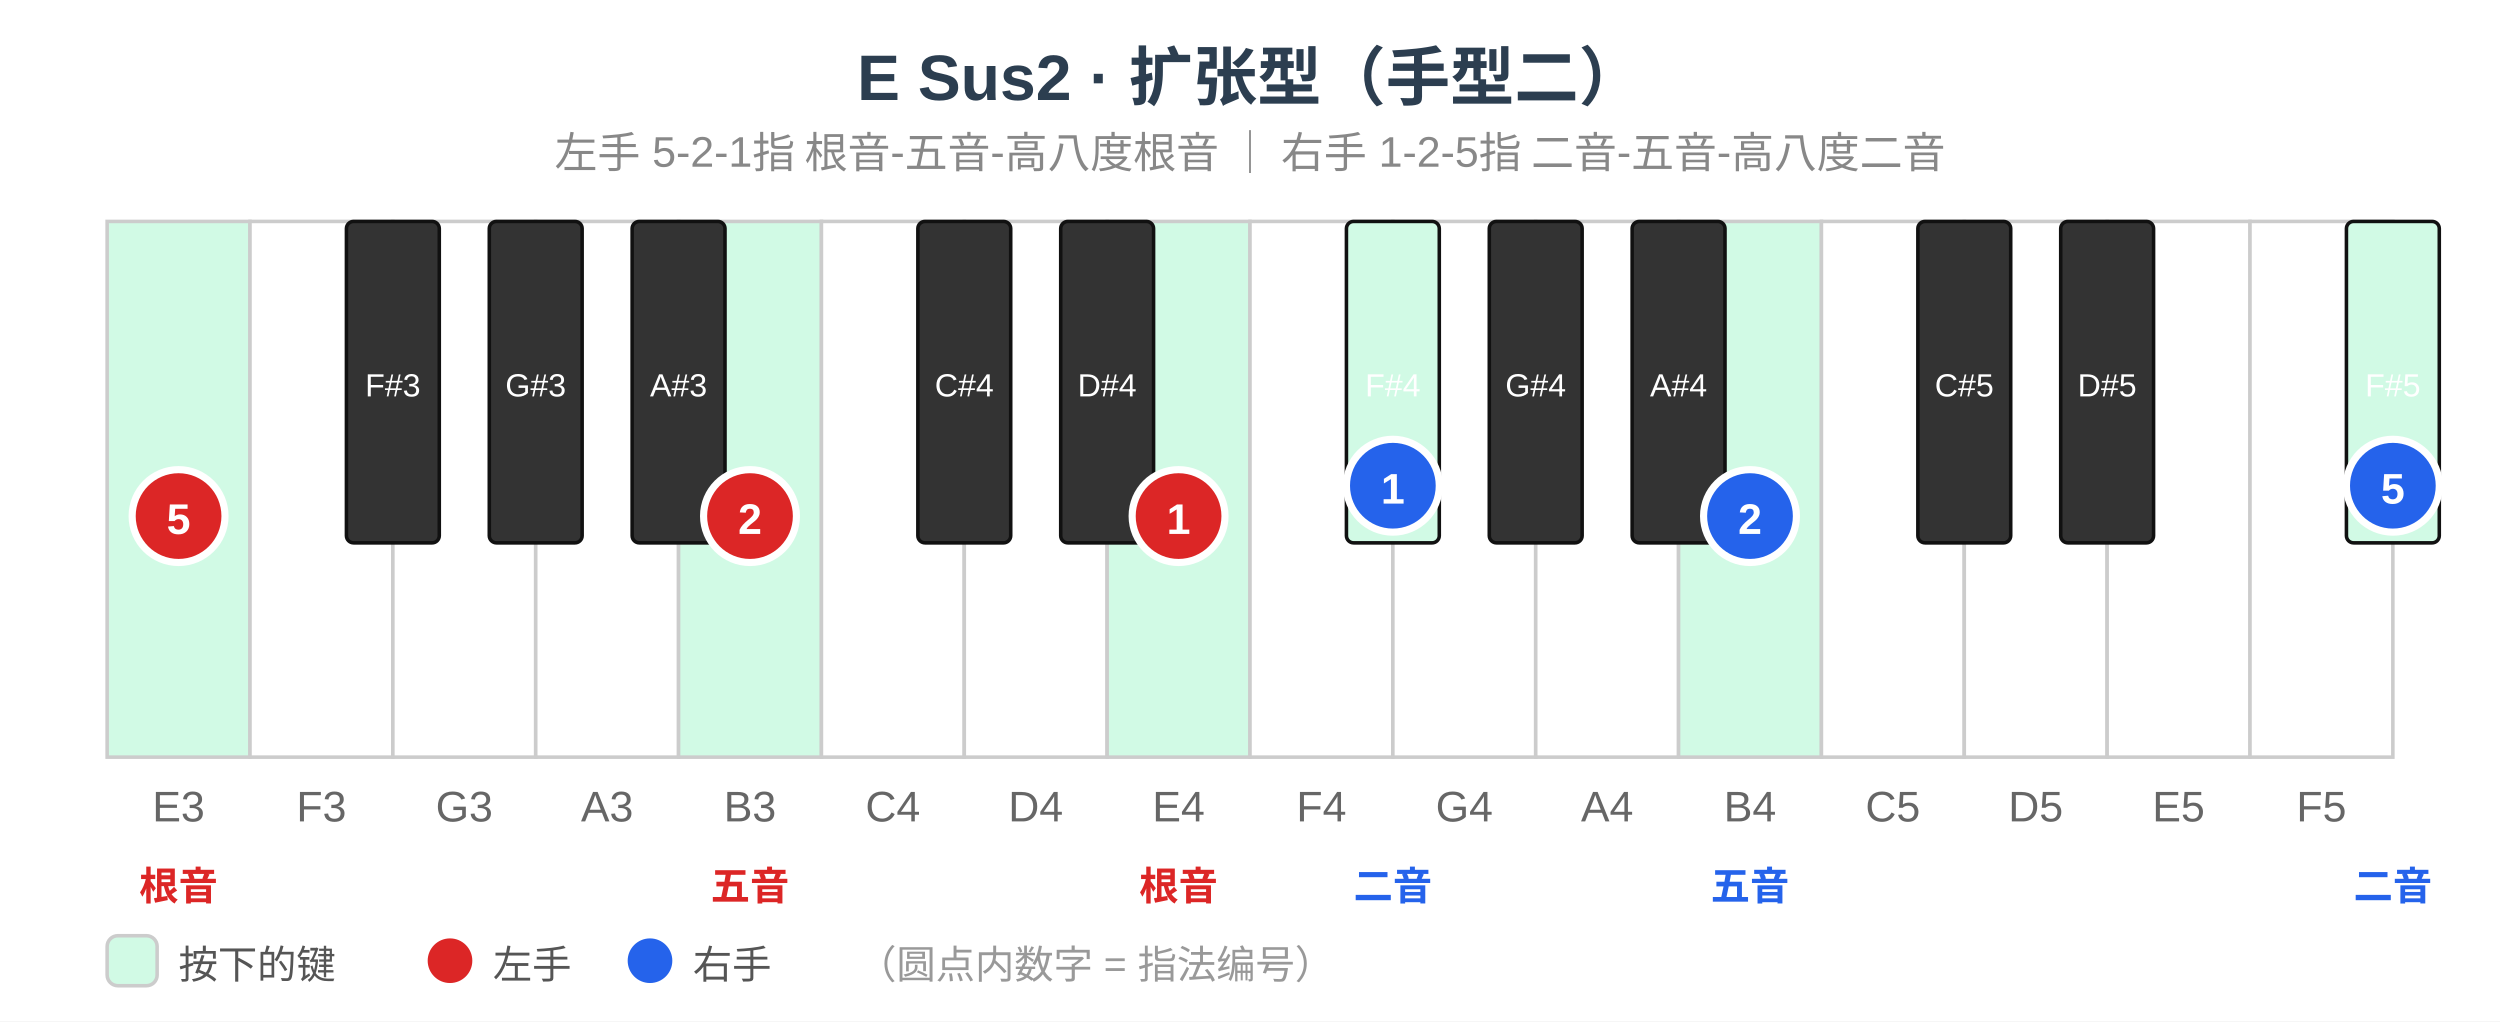
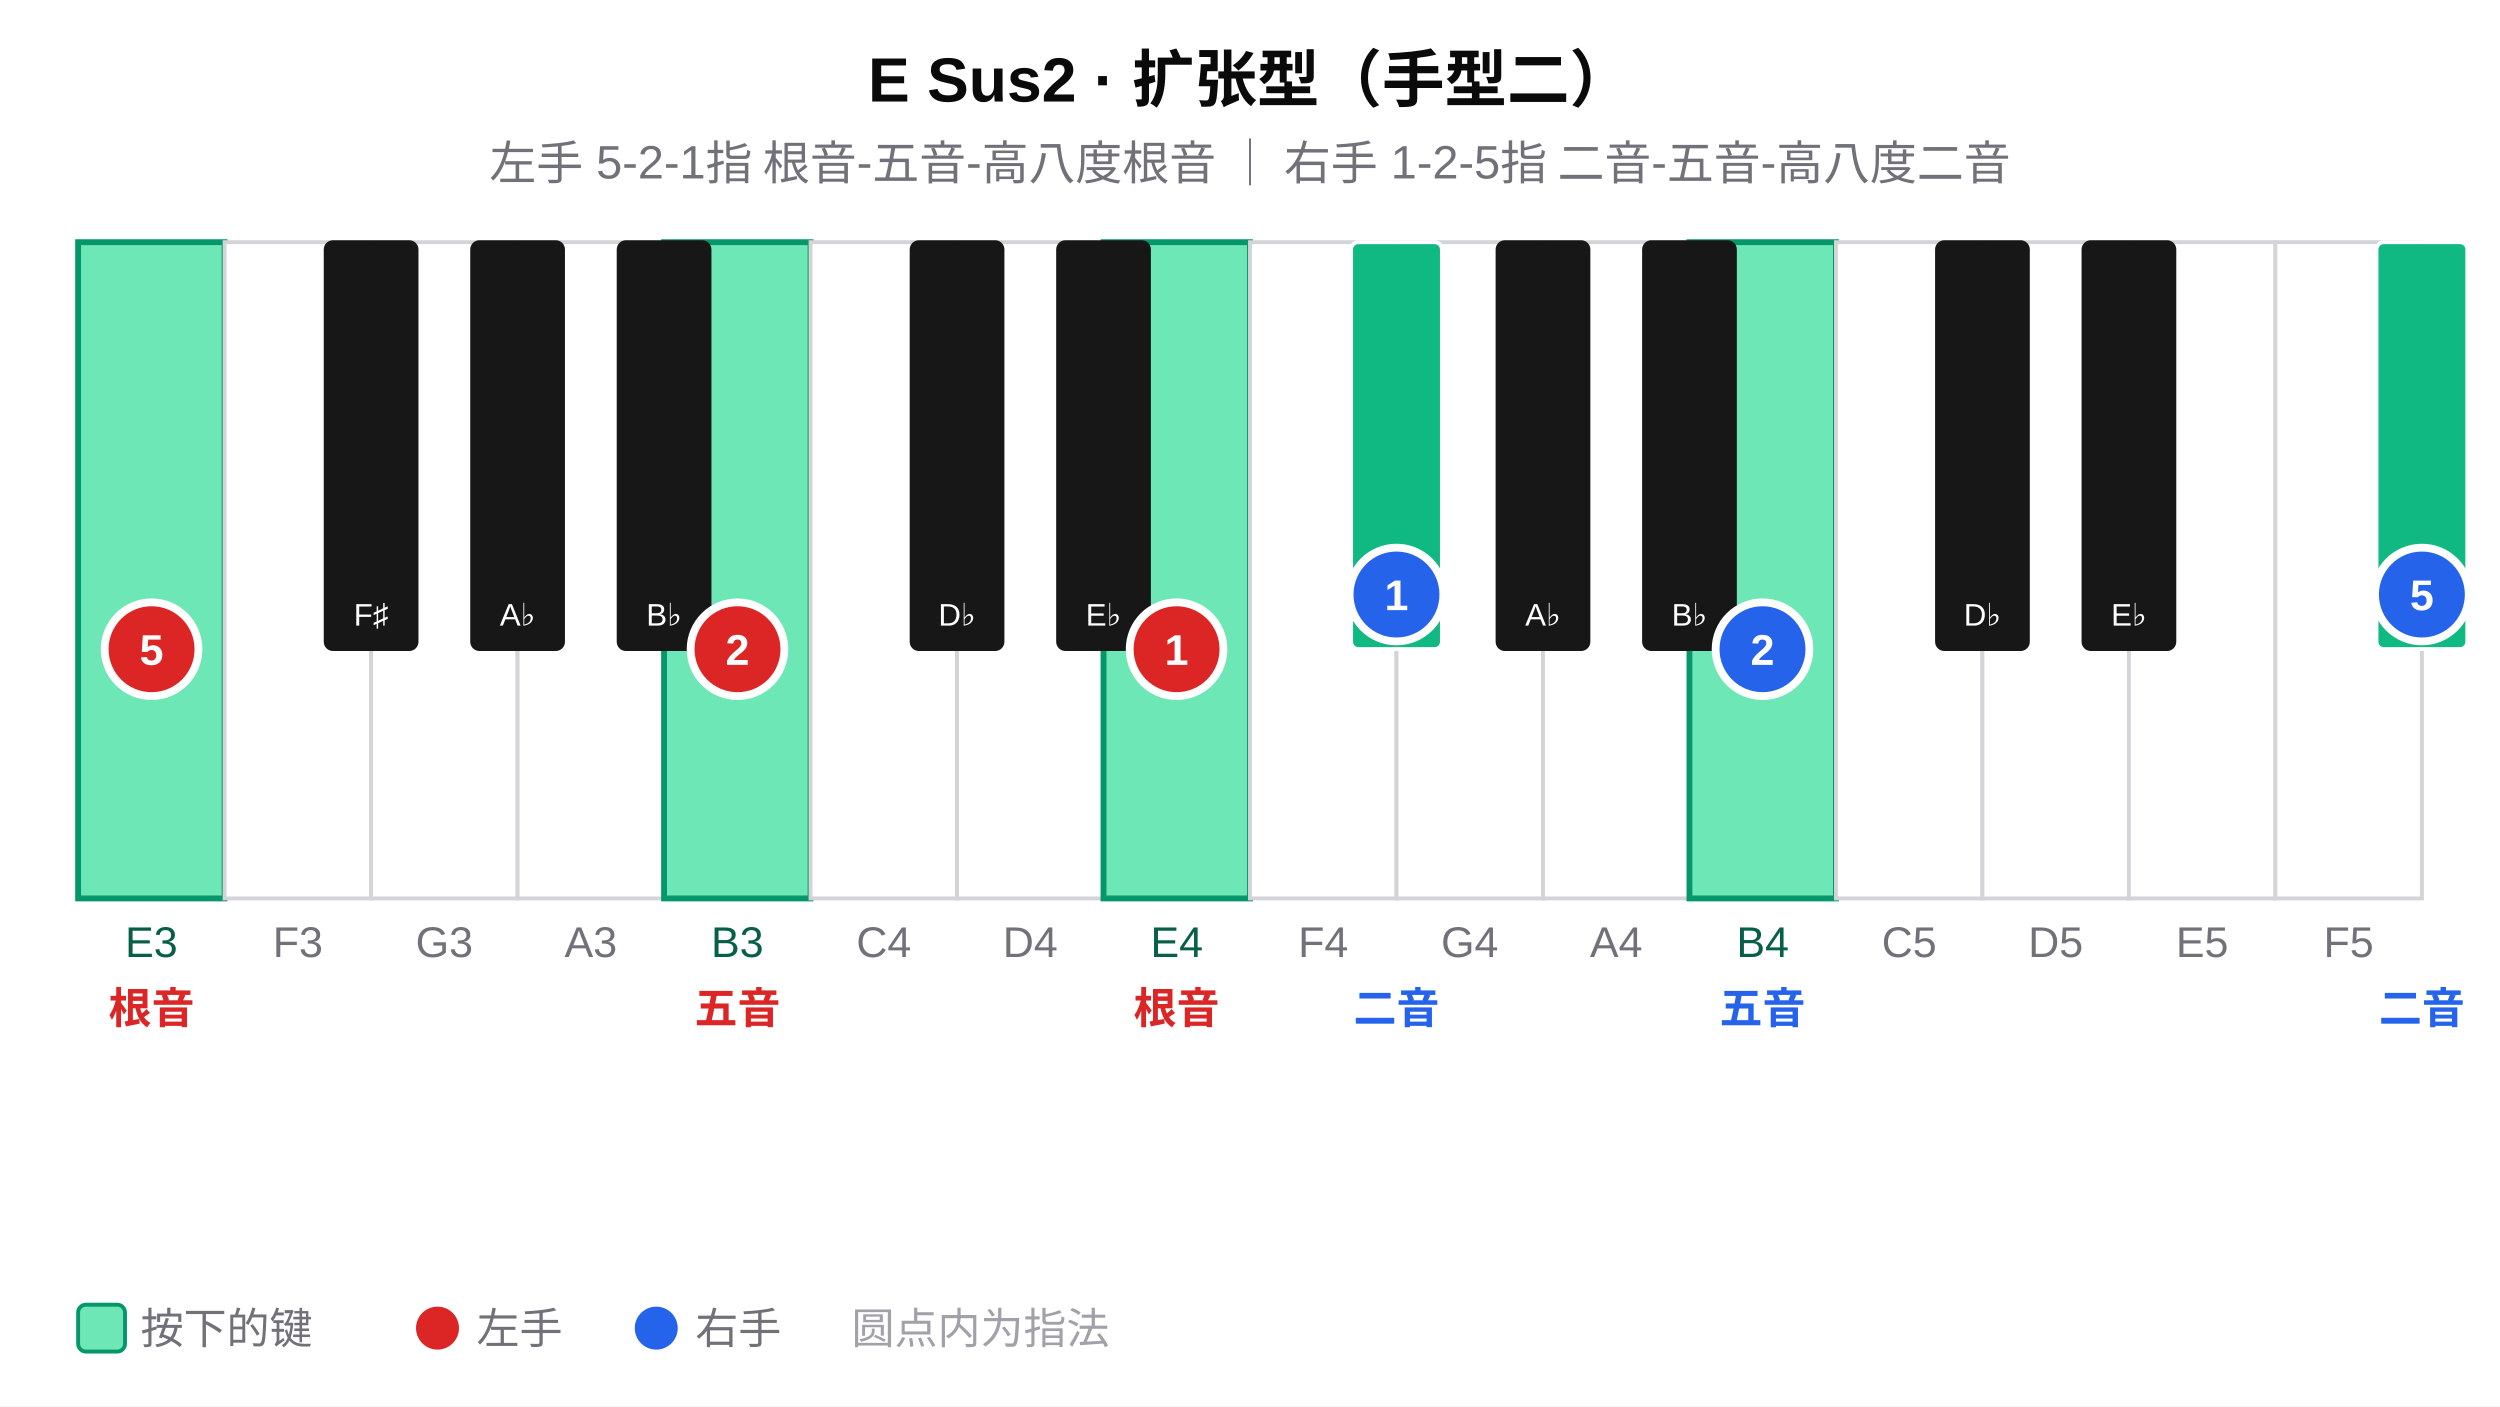
- <svg xmlns="http://www.w3.org/2000/svg" viewBox="0 0 700 286" width="700" height="286">
-   <rect width="700" height="286" fill="#ffffff" />
-   <text x="350.0" y="28" text-anchor="middle" font-family="Arial,sans-serif" font-size="18" font-weight="bold" fill="#2c3e50">E Sus2 · 扩张型（手型二）</text>
-   <text x="350.0" y="47" text-anchor="middle" font-family="Arial,sans-serif" font-size="12" fill="#888">左手 5-2-1指 根音-五音-高八度根音 ｜ 右手 1-2-5指 二音-五音-高八度二音</text>
-   <rect x="30.0" y="62" width="40" height="150" fill="#d1fae5" stroke="#ccc" stroke-width="1" />
-   <text x="50.0" y="230" text-anchor="middle" font-family="Arial,sans-serif" font-size="12" fill="#666">E3</text>
-   <rect x="70.0" y="62" width="40" height="150" fill="white" stroke="#ccc" stroke-width="1" />
-   <text x="90.0" y="230" text-anchor="middle" font-family="Arial,sans-serif" font-size="12" fill="#666">F3</text>
-   <rect x="110.0" y="62" width="40" height="150" fill="white" stroke="#ccc" stroke-width="1" />
-   <text x="130.0" y="230" text-anchor="middle" font-family="Arial,sans-serif" font-size="12" fill="#666">G3</text>
-   <rect x="150.0" y="62" width="40" height="150" fill="white" stroke="#ccc" stroke-width="1" />
-   <text x="170.0" y="230" text-anchor="middle" font-family="Arial,sans-serif" font-size="12" fill="#666">A3</text>
-   <rect x="190.0" y="62" width="40" height="150" fill="#d1fae5" stroke="#ccc" stroke-width="1" />
-   <text x="210.0" y="230" text-anchor="middle" font-family="Arial,sans-serif" font-size="12" fill="#666">B3</text>
-   <rect x="230.0" y="62" width="40" height="150" fill="white" stroke="#ccc" stroke-width="1" />
-   <text x="250.0" y="230" text-anchor="middle" font-family="Arial,sans-serif" font-size="12" fill="#666">C4</text>
-   <rect x="270.0" y="62" width="40" height="150" fill="white" stroke="#ccc" stroke-width="1" />
-   <text x="290.0" y="230" text-anchor="middle" font-family="Arial,sans-serif" font-size="12" fill="#666">D4</text>
-   <rect x="310.0" y="62" width="40" height="150" fill="#d1fae5" stroke="#ccc" stroke-width="1" />
-   <text x="330.0" y="230" text-anchor="middle" font-family="Arial,sans-serif" font-size="12" fill="#666">E4</text>
-   <rect x="350.0" y="62" width="40" height="150" fill="white" stroke="#ccc" stroke-width="1" />
-   <text x="370.0" y="230" text-anchor="middle" font-family="Arial,sans-serif" font-size="12" fill="#666">F4</text>
-   <rect x="390.0" y="62" width="40" height="150" fill="white" stroke="#ccc" stroke-width="1" />
-   <text x="410.0" y="230" text-anchor="middle" font-family="Arial,sans-serif" font-size="12" fill="#666">G4</text>
-   <rect x="430.0" y="62" width="40" height="150" fill="white" stroke="#ccc" stroke-width="1" />
-   <text x="450.0" y="230" text-anchor="middle" font-family="Arial,sans-serif" font-size="12" fill="#666">A4</text>
-   <rect x="470.0" y="62" width="40" height="150" fill="#d1fae5" stroke="#ccc" stroke-width="1" />
-   <text x="490.0" y="230" text-anchor="middle" font-family="Arial,sans-serif" font-size="12" fill="#666">B4</text>
-   <rect x="510.0" y="62" width="40" height="150" fill="white" stroke="#ccc" stroke-width="1" />
-   <text x="530.0" y="230" text-anchor="middle" font-family="Arial,sans-serif" font-size="12" fill="#666">C5</text>
-   <rect x="550.0" y="62" width="40" height="150" fill="white" stroke="#ccc" stroke-width="1" />
-   <text x="570.0" y="230" text-anchor="middle" font-family="Arial,sans-serif" font-size="12" fill="#666">D5</text>
-   <rect x="590.0" y="62" width="40" height="150" fill="white" stroke="#ccc" stroke-width="1" />
-   <text x="610.0" y="230" text-anchor="middle" font-family="Arial,sans-serif" font-size="12" fill="#666">E5</text>
-   <rect x="630.0" y="62" width="40" height="150" fill="white" stroke="#ccc" stroke-width="1" />
-   <text x="650.0" y="230" text-anchor="middle" font-family="Arial,sans-serif" font-size="12" fill="#666">F5</text>
-   <rect x="97.0" y="62" width="26" height="90" fill="#333" stroke="#111" stroke-width="1" rx="2" />
-   <text x="110.0" y="111.0" text-anchor="middle" font-family="Arial,sans-serif" font-size="9" fill="#fff">F#3</text>
-   <rect x="137.0" y="62" width="26" height="90" fill="#333" stroke="#111" stroke-width="1" rx="2" />
-   <text x="150.0" y="111.0" text-anchor="middle" font-family="Arial,sans-serif" font-size="9" fill="#fff">G#3</text>
-   <rect x="177.0" y="62" width="26" height="90" fill="#333" stroke="#111" stroke-width="1" rx="2" />
-   <text x="190.0" y="111.0" text-anchor="middle" font-family="Arial,sans-serif" font-size="9" fill="#fff">A#3</text>
-   <rect x="257.0" y="62" width="26" height="90" fill="#333" stroke="#111" stroke-width="1" rx="2" />
-   <text x="270.0" y="111.0" text-anchor="middle" font-family="Arial,sans-serif" font-size="9" fill="#fff">C#4</text>
-   <rect x="297.0" y="62" width="26" height="90" fill="#333" stroke="#111" stroke-width="1" rx="2" />
-   <text x="310.0" y="111.0" text-anchor="middle" font-family="Arial,sans-serif" font-size="9" fill="#fff">D#4</text>
-   <rect x="377.0" y="62" width="26" height="90" fill="#d1fae5" stroke="#111" stroke-width="1" rx="2" />
-   <text x="390.0" y="111.0" text-anchor="middle" font-family="Arial,sans-serif" font-size="9" fill="#fff">F#4</text>
-   <rect x="417.0" y="62" width="26" height="90" fill="#333" stroke="#111" stroke-width="1" rx="2" />
-   <text x="430.0" y="111.0" text-anchor="middle" font-family="Arial,sans-serif" font-size="9" fill="#fff">G#4</text>
-   <rect x="457.0" y="62" width="26" height="90" fill="#333" stroke="#111" stroke-width="1" rx="2" />
-   <text x="470.0" y="111.0" text-anchor="middle" font-family="Arial,sans-serif" font-size="9" fill="#fff">A#4</text>
-   <rect x="537.0" y="62" width="26" height="90" fill="#333" stroke="#111" stroke-width="1" rx="2" />
-   <text x="550.0" y="111.0" text-anchor="middle" font-family="Arial,sans-serif" font-size="9" fill="#fff">C#5</text>
-   <rect x="577.0" y="62" width="26" height="90" fill="#333" stroke="#111" stroke-width="1" rx="2" />
-   <text x="590.0" y="111.0" text-anchor="middle" font-family="Arial,sans-serif" font-size="9" fill="#fff">D#5</text>
-   <rect x="657.0" y="62" width="26" height="90" fill="#d1fae5" stroke="#111" stroke-width="1" rx="2" />
-   <text x="670.0" y="111.0" text-anchor="middle" font-family="Arial,sans-serif" font-size="9" fill="#fff">F#5</text>
-   <circle cx="50.0" cy="144.5" r="13" fill="#dc2626" stroke="white" stroke-width="2" />
-   <text x="50.0" y="149.5" text-anchor="middle" font-family="Arial,sans-serif" font-size="12" font-weight="bold" fill="white">5</text>
-   <text x="50.0" y="252" text-anchor="middle" font-family="Arial,sans-serif" font-size="11" font-weight="bold" fill="#dc2626">根音</text>
-   <circle cx="210.0" cy="144.5" r="13" fill="#dc2626" stroke="white" stroke-width="2" />
-   <text x="210.0" y="149.5" text-anchor="middle" font-family="Arial,sans-serif" font-size="12" font-weight="bold" fill="white">2</text>
-   <text x="210.0" y="252" text-anchor="middle" font-family="Arial,sans-serif" font-size="11" font-weight="bold" fill="#dc2626">五音</text>
-   <circle cx="330.0" cy="144.5" r="13" fill="#dc2626" stroke="white" stroke-width="2" />
-   <text x="330.0" y="149.5" text-anchor="middle" font-family="Arial,sans-serif" font-size="12" font-weight="bold" fill="white">1</text>
-   <text x="330.0" y="252" text-anchor="middle" font-family="Arial,sans-serif" font-size="11" font-weight="bold" fill="#dc2626">根音</text>
-   <circle cx="390.0" cy="136.0" r="13" fill="#2563eb" stroke="white" stroke-width="2" />
-   <text x="390.0" y="141.0" text-anchor="middle" font-family="Arial,sans-serif" font-size="12" font-weight="bold" fill="white">1</text>
-   <text x="390.0" y="252" text-anchor="middle" font-family="Arial,sans-serif" font-size="11" font-weight="bold" fill="#2563eb">二音</text>
-   <circle cx="490.0" cy="144.5" r="13" fill="#2563eb" stroke="white" stroke-width="2" />
-   <text x="490.0" y="149.5" text-anchor="middle" font-family="Arial,sans-serif" font-size="12" font-weight="bold" fill="white">2</text>
-   <text x="490.0" y="252" text-anchor="middle" font-family="Arial,sans-serif" font-size="11" font-weight="bold" fill="#2563eb">五音</text>
-   <circle cx="670.0" cy="136.0" r="13" fill="#2563eb" stroke="white" stroke-width="2" />
-   <text x="670.0" y="141.0" text-anchor="middle" font-family="Arial,sans-serif" font-size="12" font-weight="bold" fill="white">5</text>
-   <text x="670.0" y="252" text-anchor="middle" font-family="Arial,sans-serif" font-size="11" font-weight="bold" fill="#2563eb">二音</text>
-   <rect x="30.0" y="262" width="14" height="14" rx="3" fill="#d1fae5" stroke="#ccc" stroke-width="1" />
-   <text x="50.0" y="274" font-family="Arial,sans-serif" font-size="11" fill="#555">按下的键</text>
-   <circle cx="126.0" cy="269" r="7" fill="#dc2626" stroke="white" stroke-width="1.5" />
-   <text x="138.0" y="274" font-family="Arial,sans-serif" font-size="11" fill="#555">左手</text>
-   <circle cx="182.0" cy="269" r="7" fill="#2563eb" stroke="white" stroke-width="1.5" />
-   <text x="194.0" y="274" font-family="Arial,sans-serif" font-size="11" fill="#555">右手</text>
-   <text x="240.0" y="274" font-family="Arial,sans-serif" font-size="11" fill="#999">（圆点内数字 = 指法编号）</text>
+ <svg xmlns="http://www.w3.org/2000/svg" viewBox="0 0 640 360" width="640" height="360">
+   <rect width="640" height="360" fill="#FFFFFF" />
+   <text x="320.0" y="26" text-anchor="middle" font-family="Arial, Helvetica, sans-serif" font-size="16" font-weight="bold" fill="#0A0A0A">E Sus2 · 扩张型（手型二）</text>
+   <text x="320.0" y="46" text-anchor="middle" font-family="Arial, Helvetica, sans-serif" font-size="12" fill="#71717A">左手 5-2-1指 根音-五音-高八度根音 ｜ 右手 1-2-5指 二音-五音-高八度二音</text>
+   <rect x="20.00" y="62.00" width="37.50" height="168.00" rx="0" ry="0" fill="#6EE7B7" stroke="#059669" stroke-width="1.5" />
+   <text x="38.75" y="245.00" text-anchor="middle" font-family="Arial, Helvetica, sans-serif" font-size="11" fill="#065F46">E3</text>
+   <rect x="57.50" y="62.00" width="37.50" height="168.00" rx="0" ry="0" fill="#FFFFFF" stroke="#D4D4D8" stroke-width="1" />
+   <text x="76.25" y="245.00" text-anchor="middle" font-family="Arial, Helvetica, sans-serif" font-size="11" fill="#71717A">F3</text>
+   <rect x="95.00" y="62.00" width="37.50" height="168.00" rx="0" ry="0" fill="#FFFFFF" stroke="#D4D4D8" stroke-width="1" />
+   <text x="113.75" y="245.00" text-anchor="middle" font-family="Arial, Helvetica, sans-serif" font-size="11" fill="#71717A">G3</text>
+   <rect x="132.50" y="62.00" width="37.50" height="168.00" rx="0" ry="0" fill="#FFFFFF" stroke="#D4D4D8" stroke-width="1" />
+   <text x="151.25" y="245.00" text-anchor="middle" font-family="Arial, Helvetica, sans-serif" font-size="11" fill="#71717A">A3</text>
+   <rect x="170.00" y="62.00" width="37.50" height="168.00" rx="0" ry="0" fill="#6EE7B7" stroke="#059669" stroke-width="1.5" />
+   <text x="188.75" y="245.00" text-anchor="middle" font-family="Arial, Helvetica, sans-serif" font-size="11" fill="#065F46">B3</text>
+   <rect x="207.50" y="62.00" width="37.50" height="168.00" rx="0" ry="0" fill="#FFFFFF" stroke="#D4D4D8" stroke-width="1" />
+   <text x="226.25" y="245.00" text-anchor="middle" font-family="Arial, Helvetica, sans-serif" font-size="11" fill="#71717A">C4</text>
+   <rect x="245.00" y="62.00" width="37.50" height="168.00" rx="0" ry="0" fill="#FFFFFF" stroke="#D4D4D8" stroke-width="1" />
+   <text x="263.75" y="245.00" text-anchor="middle" font-family="Arial, Helvetica, sans-serif" font-size="11" fill="#71717A">D4</text>
+   <rect x="282.50" y="62.00" width="37.50" height="168.00" rx="0" ry="0" fill="#6EE7B7" stroke="#059669" stroke-width="1.5" />
+   <text x="301.25" y="245.00" text-anchor="middle" font-family="Arial, Helvetica, sans-serif" font-size="11" fill="#065F46">E4</text>
+   <rect x="320.00" y="62.00" width="37.50" height="168.00" rx="0" ry="0" fill="#FFFFFF" stroke="#D4D4D8" stroke-width="1" />
+   <text x="338.75" y="245.00" text-anchor="middle" font-family="Arial, Helvetica, sans-serif" font-size="11" fill="#71717A">F4</text>
+   <rect x="357.50" y="62.00" width="37.50" height="168.00" rx="0" ry="0" fill="#FFFFFF" stroke="#D4D4D8" stroke-width="1" />
+   <text x="376.25" y="245.00" text-anchor="middle" font-family="Arial, Helvetica, sans-serif" font-size="11" fill="#71717A">G4</text>
+   <rect x="395.00" y="62.00" width="37.50" height="168.00" rx="0" ry="0" fill="#FFFFFF" stroke="#D4D4D8" stroke-width="1" />
+   <text x="413.75" y="245.00" text-anchor="middle" font-family="Arial, Helvetica, sans-serif" font-size="11" fill="#71717A">A4</text>
+   <rect x="432.50" y="62.00" width="37.50" height="168.00" rx="0" ry="0" fill="#6EE7B7" stroke="#059669" stroke-width="1.5" />
+   <text x="451.25" y="245.00" text-anchor="middle" font-family="Arial, Helvetica, sans-serif" font-size="11" fill="#065F46">B4</text>
+   <rect x="470.00" y="62.00" width="37.50" height="168.00" rx="0" ry="0" fill="#FFFFFF" stroke="#D4D4D8" stroke-width="1" />
+   <text x="488.75" y="245.00" text-anchor="middle" font-family="Arial, Helvetica, sans-serif" font-size="11" fill="#71717A">C5</text>
+   <rect x="507.50" y="62.00" width="37.50" height="168.00" rx="0" ry="0" fill="#FFFFFF" stroke="#D4D4D8" stroke-width="1" />
+   <text x="526.25" y="245.00" text-anchor="middle" font-family="Arial, Helvetica, sans-serif" font-size="11" fill="#71717A">D5</text>
+   <rect x="545.00" y="62.00" width="37.50" height="168.00" rx="0" ry="0" fill="#FFFFFF" stroke="#D4D4D8" stroke-width="1" />
+   <text x="563.75" y="245.00" text-anchor="middle" font-family="Arial, Helvetica, sans-serif" font-size="11" fill="#71717A">E5</text>
+   <rect x="582.50" y="62.00" width="37.50" height="168.00" rx="0" ry="0" fill="#FFFFFF" stroke="#D4D4D8" stroke-width="1" />
+   <text x="601.25" y="245.00" text-anchor="middle" font-family="Arial, Helvetica, sans-serif" font-size="11" fill="#71717A">F5</text>
+   <rect x="83.38" y="62.00" width="23.25" height="104.16" rx="1.86" fill="#171717" stroke="#171717" stroke-width="1" />
+   <text x="95.00" y="160.16" text-anchor="middle" font-family="Arial, Helvetica, sans-serif" font-size="8" fill="#FFFFFF">F♯</text>
+   <rect x="120.88" y="62.00" width="23.25" height="104.16" rx="1.86" fill="#171717" stroke="#171717" stroke-width="1" />
+   <text x="132.50" y="160.16" text-anchor="middle" font-family="Arial, Helvetica, sans-serif" font-size="8" fill="#FFFFFF">A♭</text>
+   <rect x="158.38" y="62.00" width="23.25" height="104.16" rx="1.86" fill="#171717" stroke="#171717" stroke-width="1" />
+   <text x="170.00" y="160.16" text-anchor="middle" font-family="Arial, Helvetica, sans-serif" font-size="8" fill="#FFFFFF">B♭</text>
+   <rect x="233.38" y="62.00" width="23.25" height="104.16" rx="1.86" fill="#171717" stroke="#171717" stroke-width="1" />
+   <text x="245.00" y="160.16" text-anchor="middle" font-family="Arial, Helvetica, sans-serif" font-size="8" fill="#FFFFFF">D♭</text>
+   <rect x="270.88" y="62.00" width="23.25" height="104.16" rx="1.86" fill="#171717" stroke="#171717" stroke-width="1" />
+   <text x="282.50" y="160.16" text-anchor="middle" font-family="Arial, Helvetica, sans-serif" font-size="8" fill="#FFFFFF">E♭</text>
+   <rect x="345.88" y="62.00" width="23.25" height="104.16" rx="1.86" fill="#10B981" stroke="#FFFFFF" stroke-width="1" />
+   <text x="357.50" y="160.16" text-anchor="middle" font-family="Arial, Helvetica, sans-serif" font-size="8" fill="#FFFFFF">F♯</text>
+   <rect x="383.38" y="62.00" width="23.25" height="104.16" rx="1.86" fill="#171717" stroke="#171717" stroke-width="1" />
+   <text x="395.00" y="160.16" text-anchor="middle" font-family="Arial, Helvetica, sans-serif" font-size="8" fill="#FFFFFF">A♭</text>
+   <rect x="420.88" y="62.00" width="23.25" height="104.16" rx="1.86" fill="#171717" stroke="#171717" stroke-width="1" />
+   <text x="432.50" y="160.16" text-anchor="middle" font-family="Arial, Helvetica, sans-serif" font-size="8" fill="#FFFFFF">B♭</text>
+   <rect x="495.88" y="62.00" width="23.25" height="104.16" rx="1.86" fill="#171717" stroke="#171717" stroke-width="1" />
+   <text x="507.50" y="160.16" text-anchor="middle" font-family="Arial, Helvetica, sans-serif" font-size="8" fill="#FFFFFF">D♭</text>
+   <rect x="533.38" y="62.00" width="23.25" height="104.16" rx="1.86" fill="#171717" stroke="#171717" stroke-width="1" />
+   <text x="545.00" y="160.16" text-anchor="middle" font-family="Arial, Helvetica, sans-serif" font-size="8" fill="#FFFFFF">E♭</text>
+   <rect x="608.38" y="62.00" width="23.25" height="104.16" rx="1.86" fill="#10B981" stroke="#FFFFFF" stroke-width="1" />
+   <text x="620.00" y="160.16" text-anchor="middle" font-family="Arial, Helvetica, sans-serif" font-size="8" fill="#FFFFFF">F♯</text>
+   <circle cx="38.8" cy="166.2" r="12" fill="#DC2626" stroke="#FFFFFF" stroke-width="2" />
+   <text x="38.8" y="170.2" text-anchor="middle" font-family="Arial, Helvetica, sans-serif" font-size="11" font-weight="bold" fill="#FFFFFF">5</text>
+   <text x="38.8" y="262" text-anchor="middle" font-family="Arial, Helvetica, sans-serif" font-size="11" font-weight="bold" fill="#DC2626">根音</text>
+   <circle cx="188.8" cy="166.2" r="12" fill="#DC2626" stroke="#FFFFFF" stroke-width="2" />
+   <text x="188.8" y="170.2" text-anchor="middle" font-family="Arial, Helvetica, sans-serif" font-size="11" font-weight="bold" fill="#FFFFFF">2</text>
+   <text x="188.8" y="262" text-anchor="middle" font-family="Arial, Helvetica, sans-serif" font-size="11" font-weight="bold" fill="#DC2626">五音</text>
+   <circle cx="301.2" cy="166.2" r="12" fill="#DC2626" stroke="#FFFFFF" stroke-width="2" />
+   <text x="301.2" y="170.2" text-anchor="middle" font-family="Arial, Helvetica, sans-serif" font-size="11" font-weight="bold" fill="#FFFFFF">1</text>
+   <text x="301.2" y="262" text-anchor="middle" font-family="Arial, Helvetica, sans-serif" font-size="11" font-weight="bold" fill="#DC2626">根音</text>
+   <circle cx="357.5" cy="152.2" r="12" fill="#2563EB" stroke="#FFFFFF" stroke-width="2" />
+   <text x="357.5" y="156.2" text-anchor="middle" font-family="Arial, Helvetica, sans-serif" font-size="11" font-weight="bold" fill="#FFFFFF">1</text>
+   <text x="357.5" y="262" text-anchor="middle" font-family="Arial, Helvetica, sans-serif" font-size="11" font-weight="bold" fill="#2563EB">二音</text>
+   <circle cx="451.2" cy="166.2" r="12" fill="#2563EB" stroke="#FFFFFF" stroke-width="2" />
+   <text x="451.2" y="170.2" text-anchor="middle" font-family="Arial, Helvetica, sans-serif" font-size="11" font-weight="bold" fill="#FFFFFF">2</text>
+   <text x="451.2" y="262" text-anchor="middle" font-family="Arial, Helvetica, sans-serif" font-size="11" font-weight="bold" fill="#2563EB">五音</text>
+   <circle cx="620.0" cy="152.2" r="12" fill="#2563EB" stroke="#FFFFFF" stroke-width="2" />
+   <text x="620.0" y="156.2" text-anchor="middle" font-family="Arial, Helvetica, sans-serif" font-size="11" font-weight="bold" fill="#FFFFFF">5</text>
+   <text x="620.0" y="262" text-anchor="middle" font-family="Arial, Helvetica, sans-serif" font-size="11" font-weight="bold" fill="#2563EB">二音</text>
+   <rect x="20.0" y="334" width="12" height="12" rx="2" fill="#6EE7B7" stroke="#059669" stroke-width="1" />
+   <text x="36.0" y="344" font-family="Arial, Helvetica, sans-serif" font-size="11" fill="#71717A">按下的键</text>
+   <circle cx="112.0" cy="340" r="6" fill="#DC2626" stroke="#FFFFFF" stroke-width="1" />
+   <text x="122.0" y="344" font-family="Arial, Helvetica, sans-serif" font-size="11" fill="#71717A">左手</text>
+   <circle cx="168.0" cy="340" r="6" fill="#2563EB" stroke="#FFFFFF" stroke-width="1" />
+   <text x="178.0" y="344" font-family="Arial, Helvetica, sans-serif" font-size="11" fill="#71717A">右手</text>
+   <text x="218.0" y="344" font-family="Arial, Helvetica, sans-serif" font-size="11" fill="#A1A1AA">圆点内为指法</text>
</svg>
